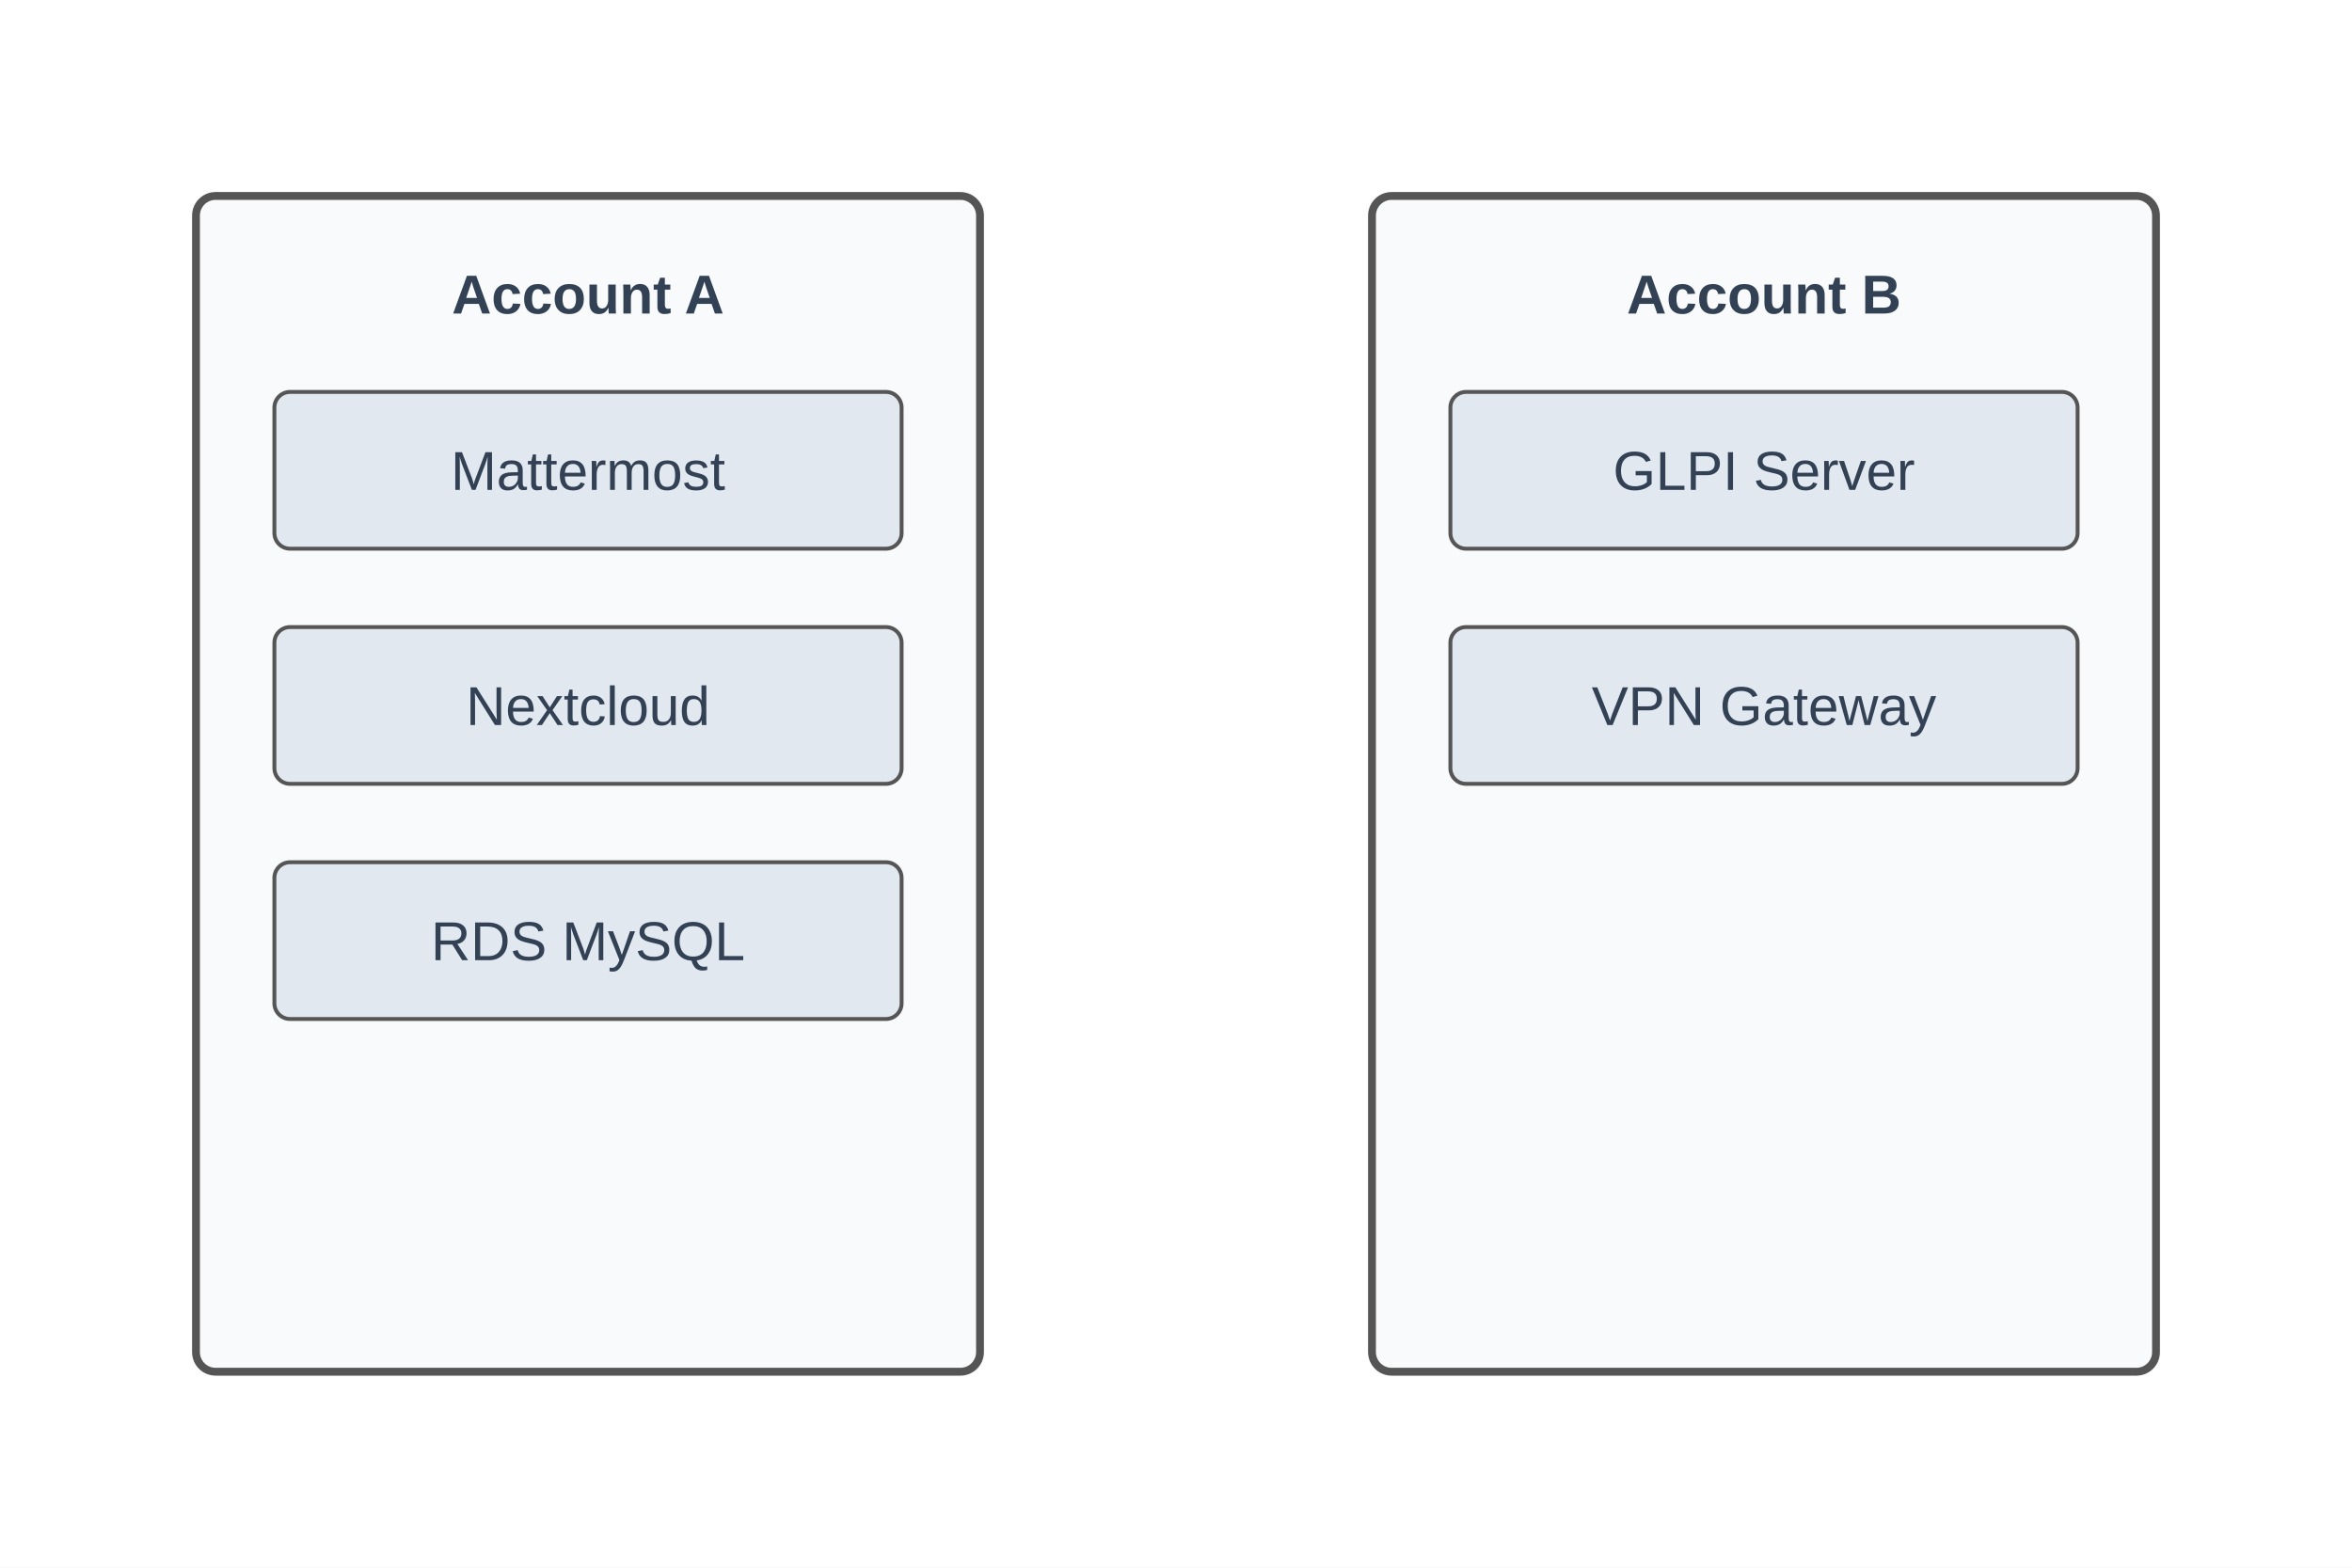
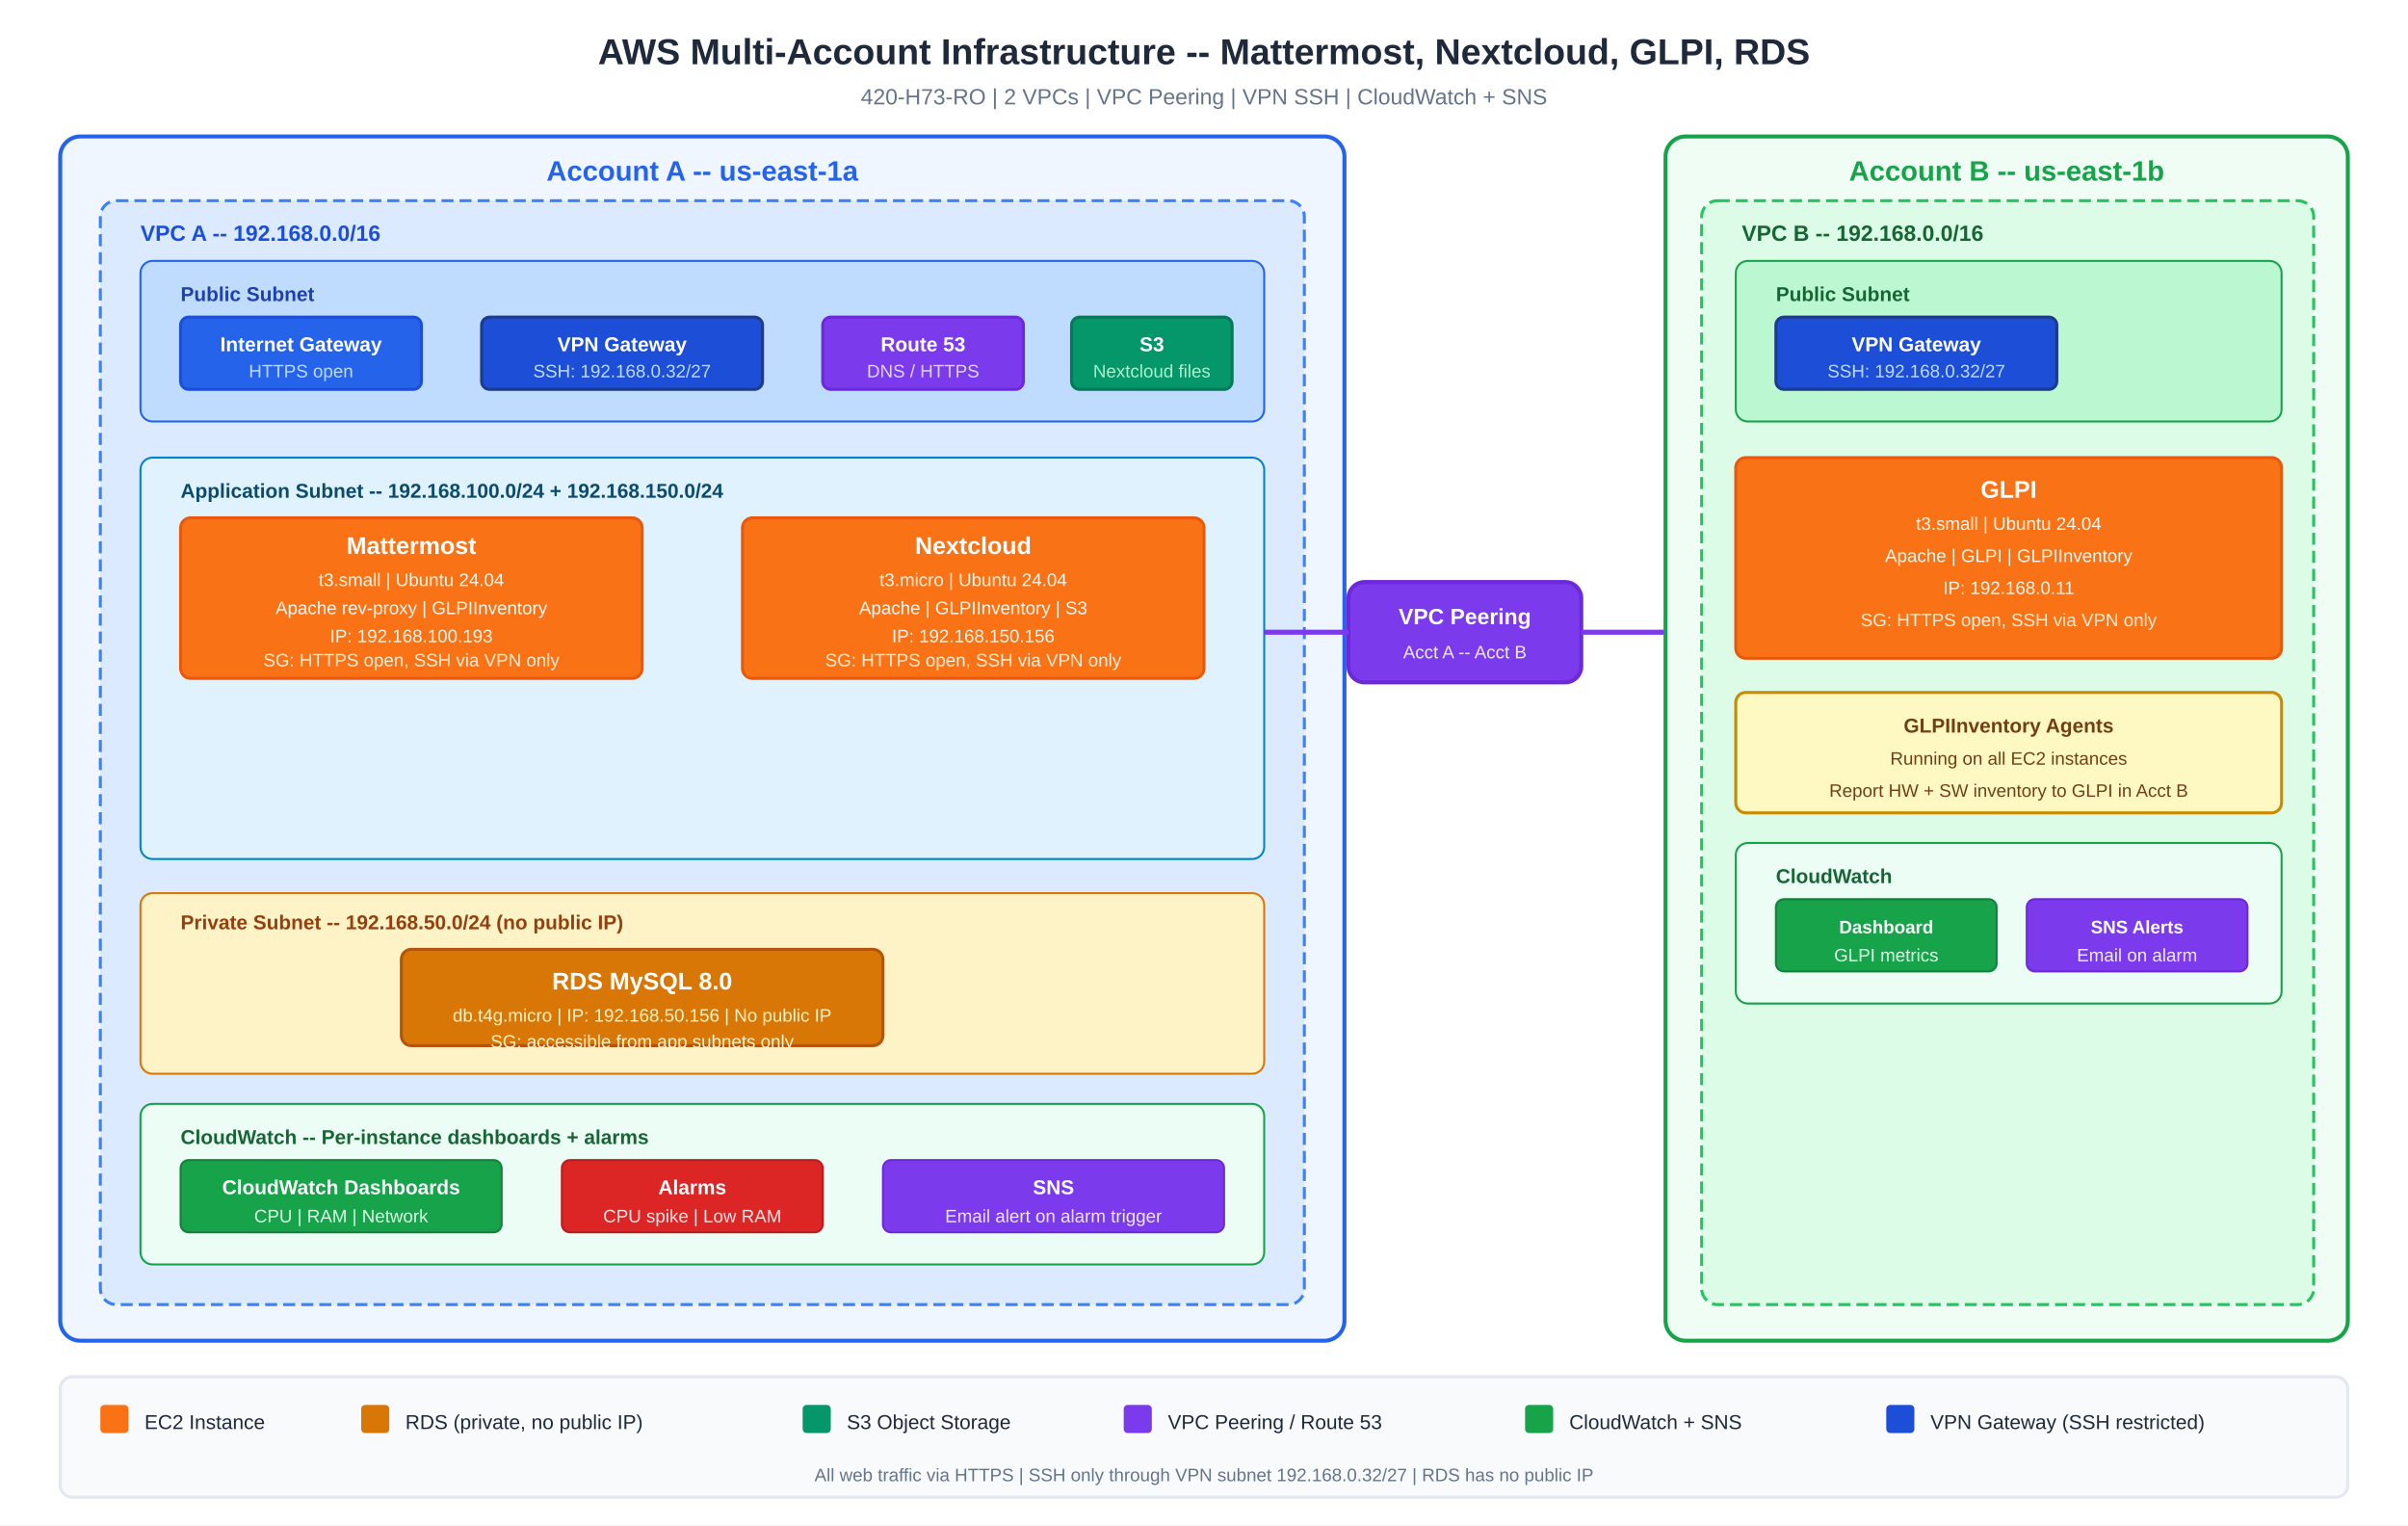
- <svg xmlns="http://www.w3.org/2000/svg" width="600" height="400">
-   <rect width="100%" height="100%" fill="#ffffff" />
-   <rect x="50" y="50" width="200" height="300" rx="5" fill="#f8fafc" stroke="#555" stroke-width="2" />
-   <text x="150" y="80" font-family="Arial" font-weight="bold" font-size="14" text-anchor="middle" fill="#334155">Account A</text>
-   <rect x="70" y="100" width="160" height="40" rx="4" fill="#e2e8f0" stroke="#555" />
-   <text x="150" y="125" font-family="Arial" font-size="14" text-anchor="middle" fill="#334155">Mattermost</text>
-   <rect x="70" y="160" width="160" height="40" rx="4" fill="#e2e8f0" stroke="#555" />
-   <text x="150" y="185" font-family="Arial" font-size="14" text-anchor="middle" fill="#334155">Nextcloud</text>
-   <rect x="70" y="220" width="160" height="40" rx="4" fill="#e2e8f0" stroke="#555" />
-   <text x="150" y="245" font-family="Arial" font-size="14" text-anchor="middle" fill="#334155">RDS MySQL</text>
-   <rect x="350" y="50" width="200" height="300" rx="5" fill="#f8fafc" stroke="#555" stroke-width="2" />
-   <text x="450" y="80" font-family="Arial" font-weight="bold" font-size="14" text-anchor="middle" fill="#334155">Account B</text>
-   <rect x="370" y="100" width="160" height="40" rx="4" fill="#e2e8f0" stroke="#555" />
-   <text x="450" y="125" font-family="Arial" font-size="14" text-anchor="middle" fill="#334155">GLPI Server</text>
-   <rect x="370" y="160" width="160" height="40" rx="4" fill="#e2e8f0" stroke="#555" />
-   <text x="450" y="185" font-family="Arial" font-size="14" text-anchor="middle" fill="#334155">VPN Gateway</text>
+ <svg xmlns="http://www.w3.org/2000/svg" width="1200" height="760" font-family="Arial, sans-serif">
+   <rect width="1200" height="760" fill="#ffffff" />
+   <text x="600" y="32" text-anchor="middle" font-size="18" font-weight="bold" fill="#1e293b">AWS Multi-Account Infrastructure -- Mattermost, Nextcloud, GLPI, RDS</text>
+   <text x="600" y="52" text-anchor="middle" font-size="11" fill="#64748b">420-H73-RO  |  2 VPCs  |  VPC Peering  |  VPN SSH  |  CloudWatch + SNS</text>
+   <rect x="30" y="68" width="640" height="600" rx="10" fill="#eff6ff" stroke="#2563eb" stroke-width="2" />
+   <text x="350" y="90" text-anchor="middle" font-size="14" font-weight="bold" fill="#2563eb">Account A -- us-east-1a</text>
+   <rect x="50" y="100" width="600" height="550" rx="8" fill="#dbeafe" stroke="#3b82f6" stroke-width="1.5" stroke-dasharray="6,3" />
+   <text x="70" y="120" font-size="11" font-weight="bold" fill="#1d4ed8">VPC A -- 192.168.0.0/16</text>
+   <rect x="70" y="130" width="560" height="80" rx="6" fill="#bfdbfe" stroke="#2563eb" stroke-width="1" />
+   <text x="90" y="150" font-size="10" font-weight="bold" fill="#1e40af">Public Subnet</text>
+   <rect x="90" y="158" width="120" height="36" rx="4" fill="#2563eb" stroke="#1d4ed8" stroke-width="1.5" />
+   <text x="150" y="175" text-anchor="middle" font-size="10" font-weight="bold" fill="#ffffff">Internet Gateway</text>
+   <text x="150" y="188" text-anchor="middle" font-size="9" fill="#bfdbfe">HTTPS open</text>
+   <rect x="240" y="158" width="140" height="36" rx="4" fill="#1d4ed8" stroke="#1e3a8a" stroke-width="1.5" />
+   <text x="310" y="175" text-anchor="middle" font-size="10" font-weight="bold" fill="#ffffff">VPN Gateway</text>
+   <text x="310" y="188" text-anchor="middle" font-size="9" fill="#bfdbfe">SSH: 192.168.0.32/27</text>
+   <rect x="410" y="158" width="100" height="36" rx="4" fill="#7c3aed" stroke="#6d28d9" stroke-width="1.5" />
+   <text x="460" y="175" text-anchor="middle" font-size="10" font-weight="bold" fill="#ffffff">Route 53</text>
+   <text x="460" y="188" text-anchor="middle" font-size="9" fill="#ddd6fe">DNS / HTTPS</text>
+   <rect x="534" y="158" width="80" height="36" rx="4" fill="#059669" stroke="#047857" stroke-width="1.5" />
+   <text x="574" y="175" text-anchor="middle" font-size="10" font-weight="bold" fill="#ffffff">S3</text>
+   <text x="574" y="188" text-anchor="middle" font-size="9" fill="#a7f3d0">Nextcloud files</text>
+   <rect x="70" y="228" width="560" height="200" rx="6" fill="#e0f2fe" stroke="#0284c7" stroke-width="1" />
+   <text x="90" y="248" font-size="10" font-weight="bold" fill="#0c4a6e">Application Subnet -- 192.168.100.0/24  +  192.168.150.0/24</text>
+   <rect x="90" y="258" width="230" height="80" rx="5" fill="#f97316" stroke="#ea580c" stroke-width="1.5" />
+   <text x="205" y="276" text-anchor="middle" font-size="12" font-weight="bold" fill="#ffffff">Mattermost</text>
+   <text x="205" y="292" text-anchor="middle" font-size="9" fill="#fff7ed">t3.small  |  Ubuntu 24.04</text>
+   <text x="205" y="306" text-anchor="middle" font-size="9" fill="#fff7ed">Apache rev-proxy  |  GLPIInventory</text>
+   <text x="205" y="320" text-anchor="middle" font-size="9" fill="#fff7ed">IP: 192.168.100.193</text>
+   <text x="205" y="332" text-anchor="middle" font-size="9" fill="#ffedd5">SG: HTTPS open, SSH via VPN only</text>
+   <rect x="370" y="258" width="230" height="80" rx="5" fill="#f97316" stroke="#ea580c" stroke-width="1.5" />
+   <text x="485" y="276" text-anchor="middle" font-size="12" font-weight="bold" fill="#ffffff">Nextcloud</text>
+   <text x="485" y="292" text-anchor="middle" font-size="9" fill="#fff7ed">t3.micro  |  Ubuntu 24.04</text>
+   <text x="485" y="306" text-anchor="middle" font-size="9" fill="#fff7ed">Apache  |  GLPIInventory  |  S3</text>
+   <text x="485" y="320" text-anchor="middle" font-size="9" fill="#fff7ed">IP: 192.168.150.156</text>
+   <text x="485" y="332" text-anchor="middle" font-size="9" fill="#ffedd5">SG: HTTPS open, SSH via VPN only</text>
+   <rect x="70" y="445" width="560" height="90" rx="6" fill="#fef3c7" stroke="#d97706" stroke-width="1" />
+   <text x="90" y="463" font-size="10" font-weight="bold" fill="#92400e">Private Subnet -- 192.168.50.0/24  (no public IP)</text>
+   <rect x="200" y="473" width="240" height="48" rx="5" fill="#d97706" stroke="#b45309" stroke-width="1.5" />
+   <text x="320" y="493" text-anchor="middle" font-size="12" font-weight="bold" fill="#ffffff">RDS MySQL 8.0</text>
+   <text x="320" y="509" text-anchor="middle" font-size="9" fill="#fef3c7">db.t4g.micro  |  IP: 192.168.50.156  |  No public IP</text>
+   <text x="320" y="522" text-anchor="middle" font-size="9" fill="#fef3c7">SG: accessible from app subnets only</text>
+   <rect x="70" y="550" width="560" height="80" rx="6" fill="#ecfdf5" stroke="#16a34a" stroke-width="1" />
+   <text x="90" y="570" font-size="10" font-weight="bold" fill="#166534">CloudWatch -- Per-instance dashboards + alarms</text>
+   <rect x="90" y="578" width="160" height="36" rx="4" fill="#16a34a" stroke="#15803d" stroke-width="1" />
+   <text x="170" y="595" text-anchor="middle" font-size="10" font-weight="bold" fill="#ffffff">CloudWatch Dashboards</text>
+   <text x="170" y="609" text-anchor="middle" font-size="9" fill="#dcfce7">CPU  |  RAM  |  Network</text>
+   <rect x="280" y="578" width="130" height="36" rx="4" fill="#dc2626" stroke="#b91c1c" stroke-width="1" />
+   <text x="345" y="595" text-anchor="middle" font-size="10" font-weight="bold" fill="#ffffff">Alarms</text>
+   <text x="345" y="609" text-anchor="middle" font-size="9" fill="#fee2e2">CPU spike  |  Low RAM</text>
+   <rect x="440" y="578" width="170" height="36" rx="4" fill="#7c3aed" stroke="#6d28d9" stroke-width="1" />
+   <text x="525" y="595" text-anchor="middle" font-size="10" font-weight="bold" fill="#ffffff">SNS</text>
+   <text x="525" y="609" text-anchor="middle" font-size="9" fill="#ede9fe">Email alert on alarm trigger</text>
+   <rect x="672" y="290" width="116" height="50" rx="8" fill="#7c3aed" stroke="#6d28d9" stroke-width="2" />
+   <text x="730" y="311" text-anchor="middle" font-size="11" font-weight="bold" fill="#ffffff">VPC Peering</text>
+   <text x="730" y="328" text-anchor="middle" font-size="9" fill="#ede9fe">Acct A -- Acct B</text>
+   <line x1="630" y1="315" x2="672" y2="315" stroke="#7c3aed" stroke-width="2.5" />
+   <line x1="788" y1="315" x2="830" y2="315" stroke="#7c3aed" stroke-width="2.5" />
+   <rect x="830" y="68" width="340" height="600" rx="10" fill="#f0fdf4" stroke="#16a34a" stroke-width="2" />
+   <text x="1000" y="90" text-anchor="middle" font-size="14" font-weight="bold" fill="#16a34a">Account B -- us-east-1b</text>
+   <rect x="848" y="100" width="305" height="550" rx="8" fill="#dcfce7" stroke="#22c55e" stroke-width="1.5" stroke-dasharray="6,3" />
+   <text x="868" y="120" font-size="11" font-weight="bold" fill="#166534">VPC B -- 192.168.0.0/16</text>
+   <rect x="865" y="130" width="272" height="80" rx="6" fill="#bbf7d0" stroke="#16a34a" stroke-width="1" />
+   <text x="885" y="150" font-size="10" font-weight="bold" fill="#166534">Public Subnet</text>
+   <rect x="885" y="158" width="140" height="36" rx="4" fill="#1d4ed8" stroke="#1e3a8a" stroke-width="1.5" />
+   <text x="955" y="175" text-anchor="middle" font-size="10" font-weight="bold" fill="#ffffff">VPN Gateway</text>
+   <text x="955" y="188" text-anchor="middle" font-size="9" fill="#bfdbfe">SSH: 192.168.0.32/27</text>
+   <rect x="865" y="228" width="272" height="100" rx="5" fill="#f97316" stroke="#ea580c" stroke-width="1.5" />
+   <text x="1001" y="248" text-anchor="middle" font-size="12" font-weight="bold" fill="#ffffff">GLPI</text>
+   <text x="1001" y="264" text-anchor="middle" font-size="9" fill="#fff7ed">t3.small  |  Ubuntu 24.04</text>
+   <text x="1001" y="280" text-anchor="middle" font-size="9" fill="#fff7ed">Apache  |  GLPI  |  GLPIInventory</text>
+   <text x="1001" y="296" text-anchor="middle" font-size="9" fill="#fff7ed">IP: 192.168.0.11</text>
+   <text x="1001" y="312" text-anchor="middle" font-size="9" fill="#ffedd5">SG: HTTPS open, SSH via VPN only</text>
+   <rect x="865" y="345" width="272" height="60" rx="5" fill="#fef9c3" stroke="#ca8a04" stroke-width="1.5" />
+   <text x="1001" y="365" text-anchor="middle" font-size="10" font-weight="bold" fill="#713f12">GLPIInventory Agents</text>
+   <text x="1001" y="381" text-anchor="middle" font-size="9" fill="#713f12">Running on all EC2 instances</text>
+   <text x="1001" y="397" text-anchor="middle" font-size="9" fill="#713f12">Report HW + SW inventory to GLPI in Acct B</text>
+   <rect x="865" y="420" width="272" height="80" rx="6" fill="#ecfdf5" stroke="#16a34a" stroke-width="1" />
+   <text x="885" y="440" font-size="10" font-weight="bold" fill="#166534">CloudWatch</text>
+   <rect x="885" y="448" width="110" height="36" rx="4" fill="#16a34a" stroke="#15803d" stroke-width="1" />
+   <text x="940" y="465" text-anchor="middle" font-size="9" font-weight="bold" fill="#ffffff">Dashboard</text>
+   <text x="940" y="479" text-anchor="middle" font-size="9" fill="#dcfce7">GLPI metrics</text>
+   <rect x="1010" y="448" width="110" height="36" rx="4" fill="#7c3aed" stroke="#6d28d9" stroke-width="1" />
+   <text x="1065" y="465" text-anchor="middle" font-size="9" font-weight="bold" fill="#ffffff">SNS Alerts</text>
+   <text x="1065" y="479" text-anchor="middle" font-size="9" fill="#ede9fe">Email on alarm</text>
+   <rect x="30" y="686" width="1140" height="60" rx="6" fill="#f8fafc" stroke="#e2e8f0" stroke-width="1.5" />
+   <rect x="50" y="700" width="14" height="14" rx="2" fill="#f97316" />
+   <text x="72" y="712" font-size="10" fill="#1e293b">EC2 Instance</text>
+   <rect x="180" y="700" width="14" height="14" rx="2" fill="#d97706" />
+   <text x="202" y="712" font-size="10" fill="#1e293b">RDS (private, no public IP)</text>
+   <rect x="400" y="700" width="14" height="14" rx="2" fill="#059669" />
+   <text x="422" y="712" font-size="10" fill="#1e293b">S3 Object Storage</text>
+   <rect x="560" y="700" width="14" height="14" rx="2" fill="#7c3aed" />
+   <text x="582" y="712" font-size="10" fill="#1e293b">VPC Peering / Route 53</text>
+   <rect x="760" y="700" width="14" height="14" rx="2" fill="#16a34a" />
+   <text x="782" y="712" font-size="10" fill="#1e293b">CloudWatch + SNS</text>
+   <rect x="940" y="700" width="14" height="14" rx="2" fill="#1d4ed8" />
+   <text x="962" y="712" font-size="10" fill="#1e293b">VPN Gateway (SSH restricted)</text>
+   <text x="600" y="738" text-anchor="middle" font-size="9" fill="#64748b">All web traffic via HTTPS  |  SSH only through VPN subnet 192.168.0.32/27  |  RDS has no public IP</text>
</svg>
